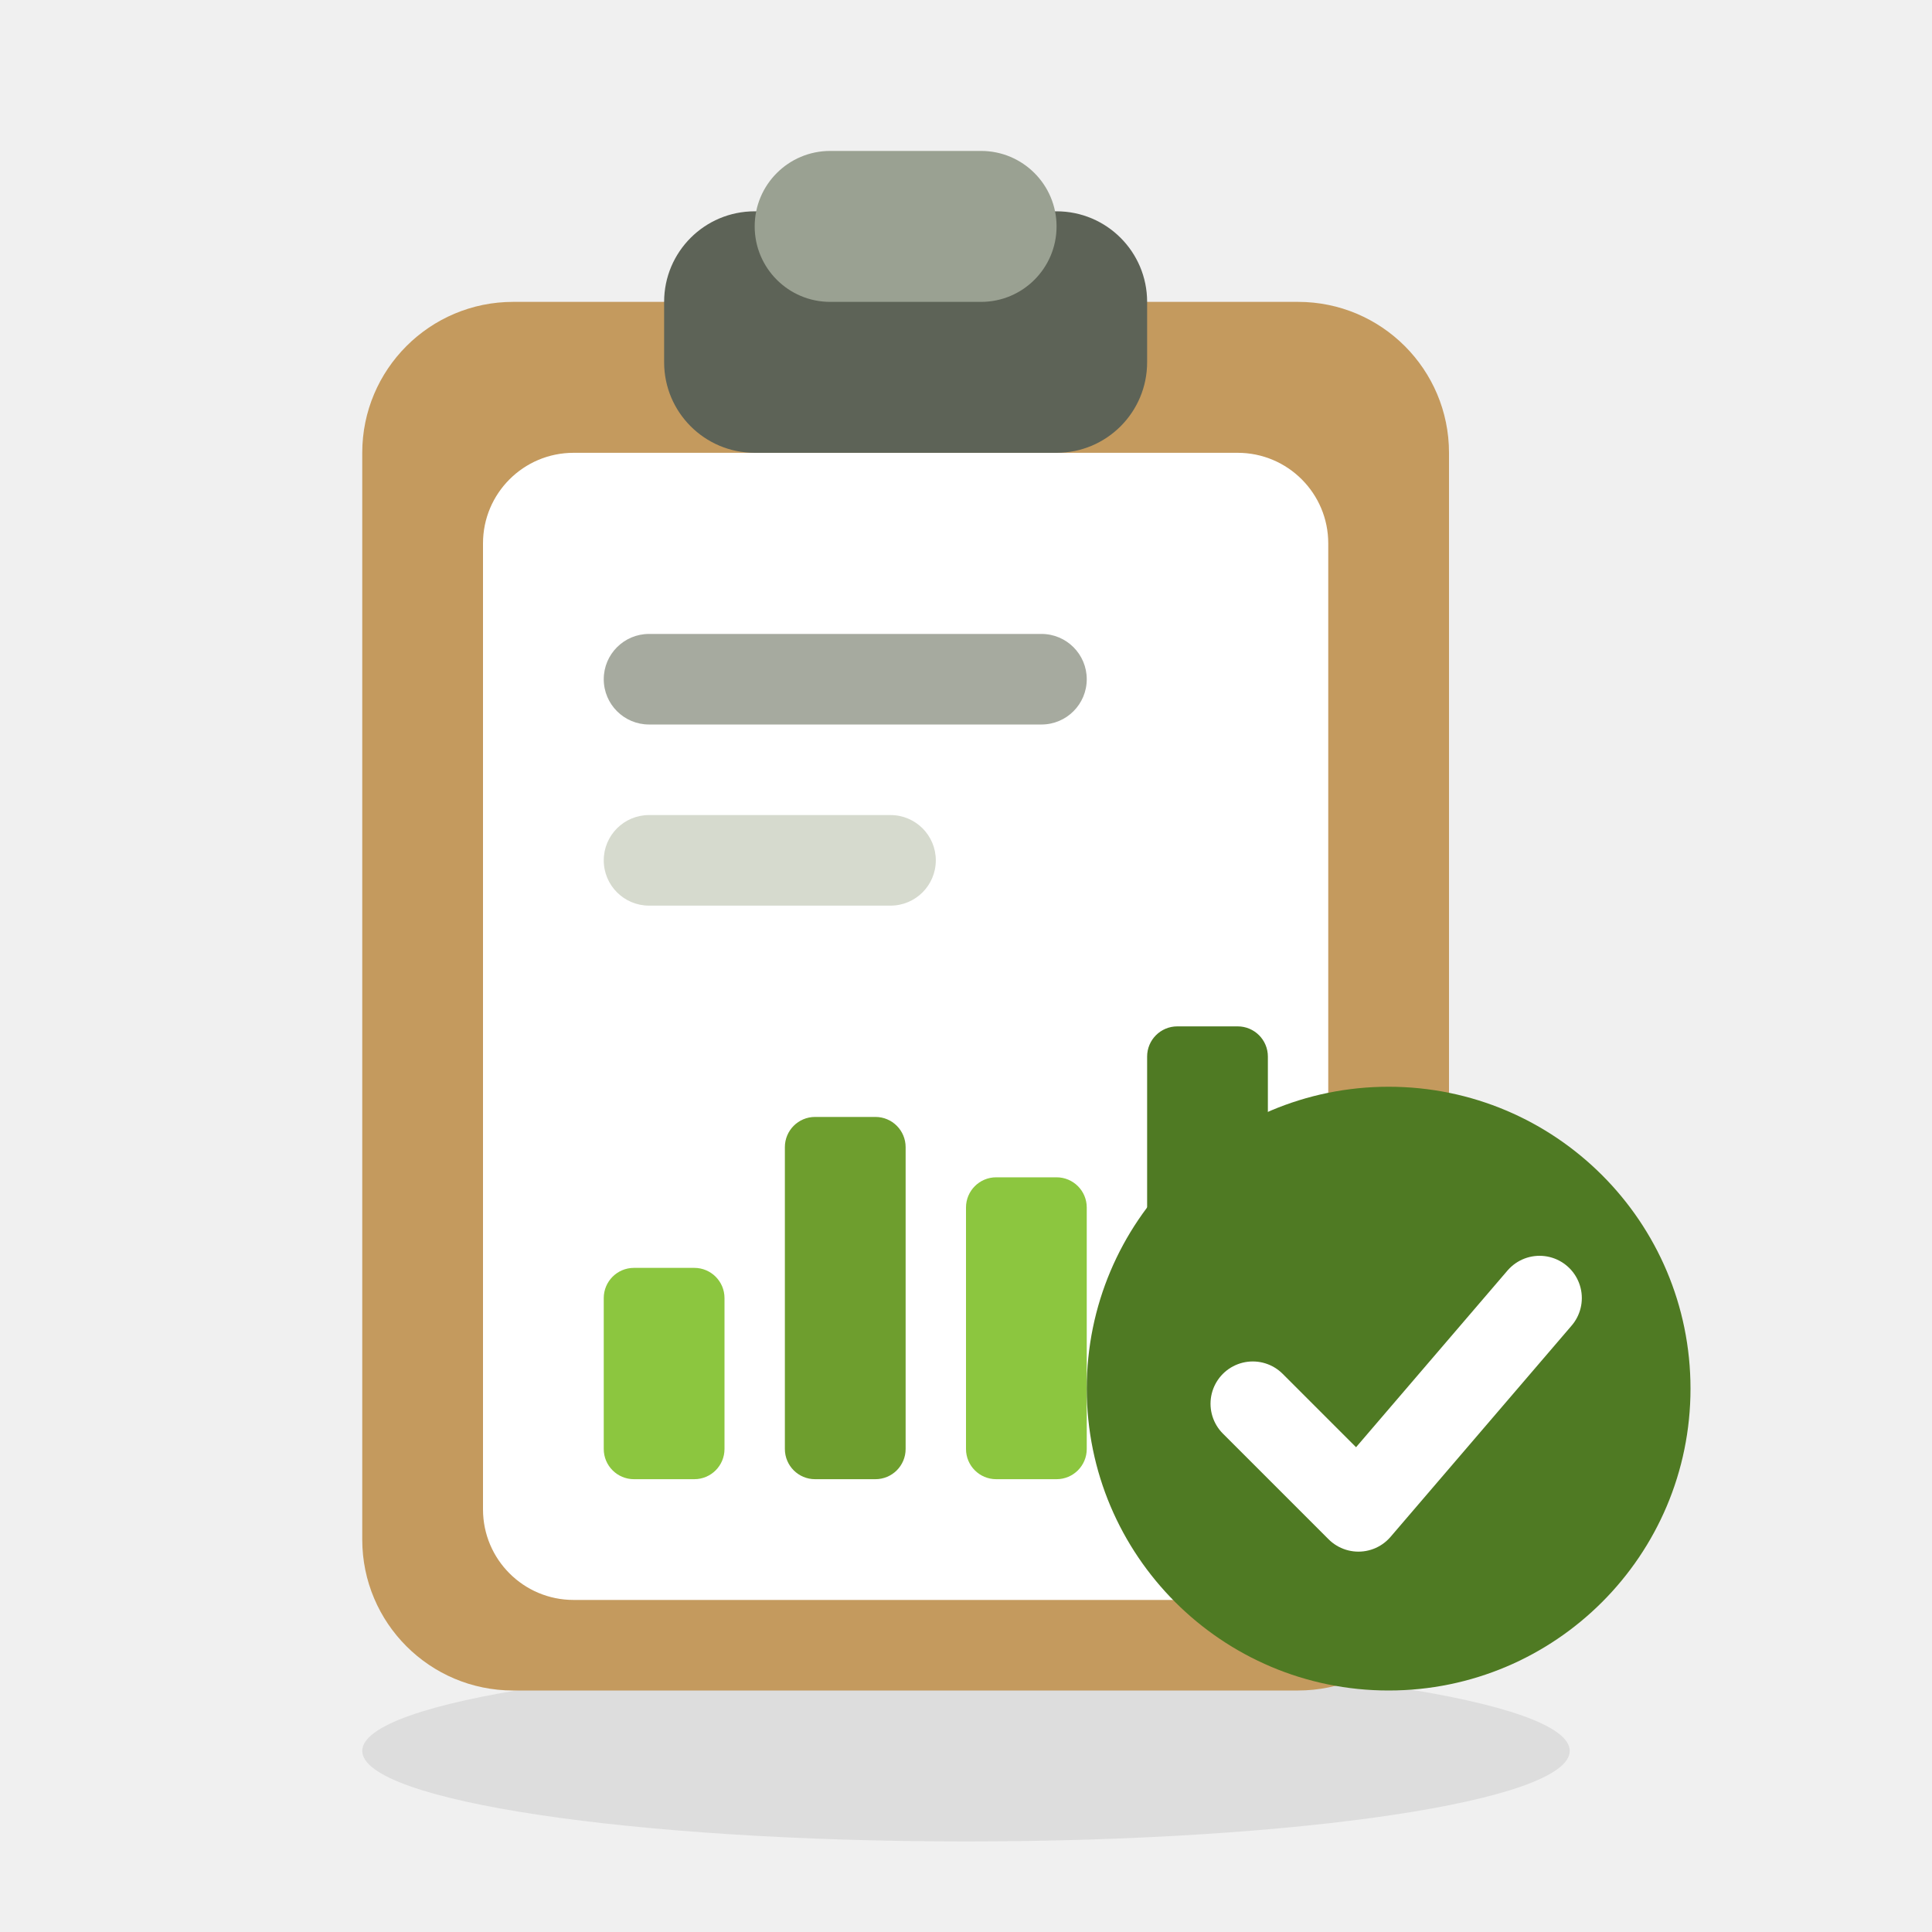
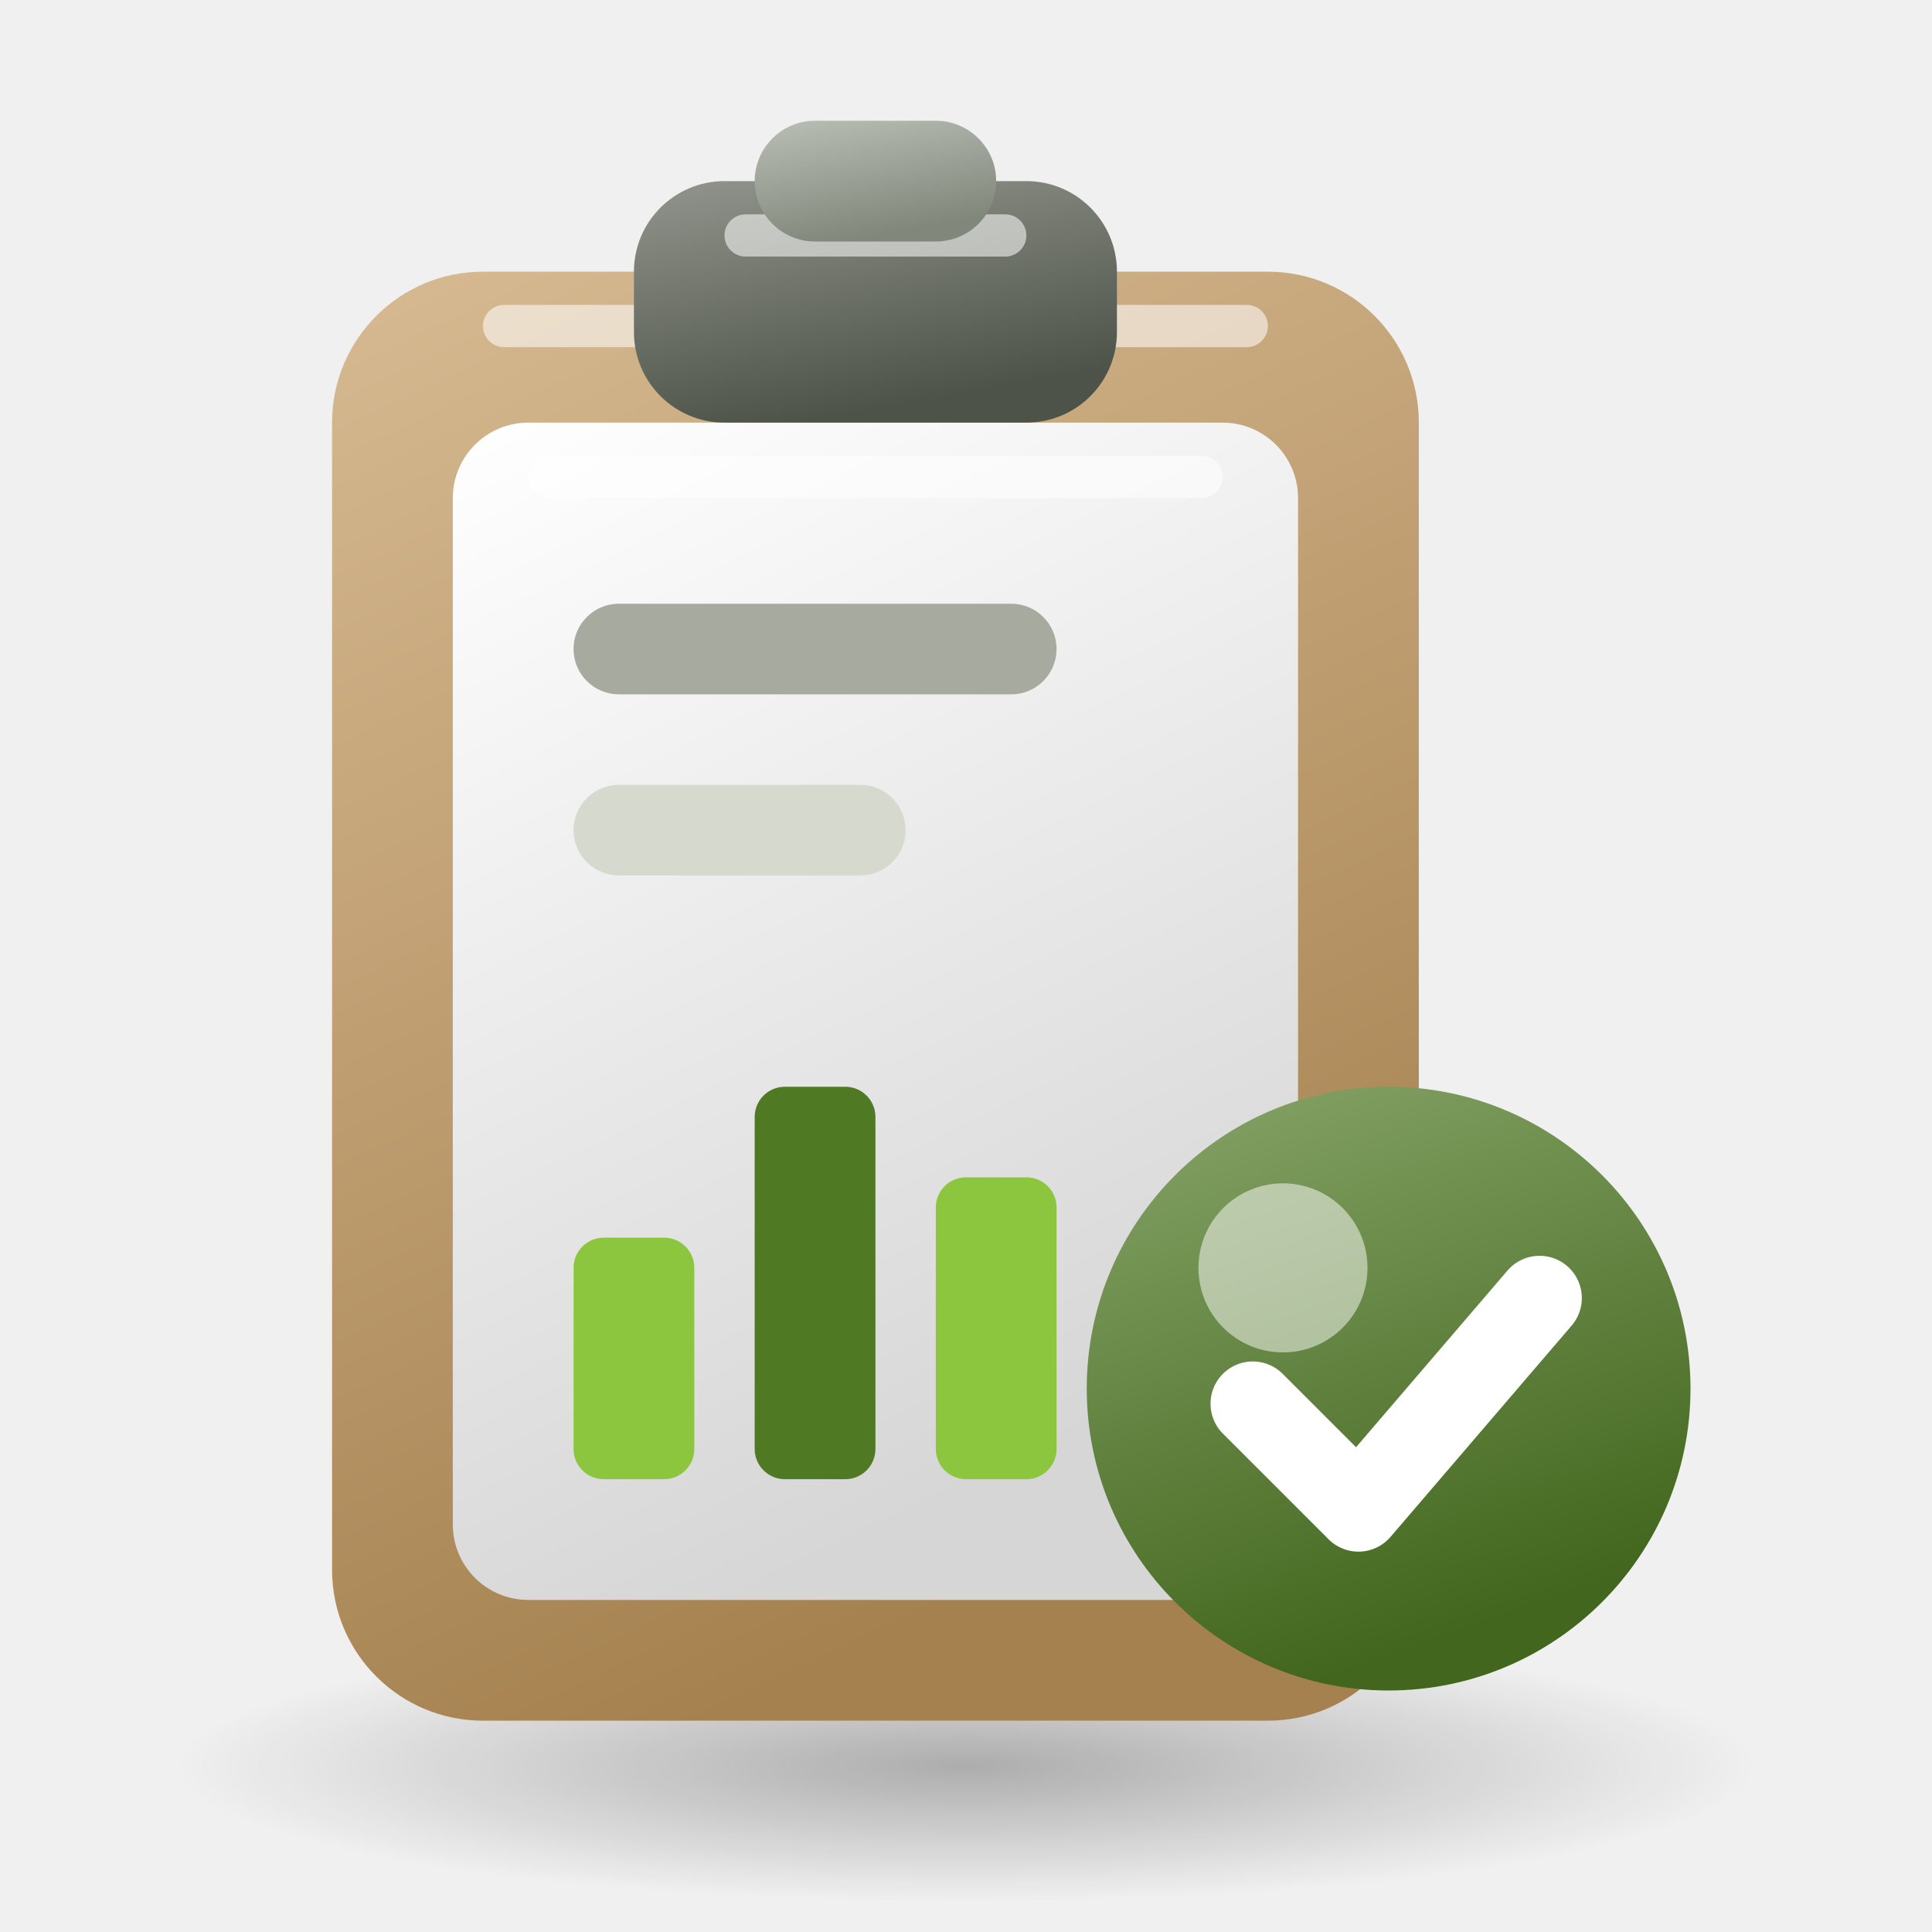
<svg xmlns="http://www.w3.org/2000/svg" viewBox="0 0 64 64">
-   <ellipse cx="32" cy="58" rx="20" ry="3" fill="#000000" opacity="0.08" />
-   <rect x="12" y="10" width="36" height="46" rx="5" fill="#C49A5E" />
-   <rect x="16" y="15" width="28" height="38" rx="3" fill="#FFFFFF" />
-   <rect x="22" y="7" width="16" height="8" rx="3" fill="#5D6357" />
-   <rect x="25" y="5" width="10" height="5" rx="2.5" fill="#9AA192" />
-   <rect x="20" y="21" width="16" height="3" rx="1.5" fill="#A6AA9F" />
-   <rect x="20" y="27" width="11" height="3" rx="1.5" fill="#D6DACE" />
-   <rect x="20" y="42" width="4" height="7" rx="1" fill="#8CC63F" />
-   <rect x="26" y="37" width="4" height="12" rx="1" fill="#6E9E2E" />
-   <rect x="32" y="39" width="4" height="10" rx="1" fill="#8CC63F" />
-   <rect x="38" y="34" width="4" height="15" rx="1" fill="#4F7A23" />
-   <circle cx="46" cy="46" r="10" fill="#4F7A23" />
-   <path d="M41.5 46.5L45 50L51 43" stroke="#FFFFFF" stroke-width="2.8" stroke-linecap="round" stroke-linejoin="round" fill="none" />
+   <defs>
+     <radialGradient id="report-sh" cx="0.5" cy="0.5" r="0.5">
+       <stop offset="0" stop-color="#000000" stop-opacity="0.28" />
+       <stop offset="1" stop-color="#000000" stop-opacity="0" />
+     </radialGradient>
+     <linearGradient id="report-g0" x1="0" y1="0" x2="0.35" y2="1">
+       <stop offset="0" stop-color="#D7BA92" />
+       <stop offset="1" stop-color="#A5814F" />
+     </linearGradient>
+     <linearGradient id="report-g1" x1="0" y1="0" x2="0.35" y2="1">
+       <stop offset="0" stop-color="#FFFFFF" />
+       <stop offset="1" stop-color="#D6D6D6" />
+     </linearGradient>
+     <linearGradient id="report-g2" x1="0" y1="0" x2="0.35" y2="1">
+       <stop offset="0" stop-color="#91958D" />
+       <stop offset="1" stop-color="#4E5349" />
+     </linearGradient>
+     <linearGradient id="report-g3" x1="0" y1="0" x2="0.35" y2="1">
+       <stop offset="0" stop-color="#BABFB5" />
+       <stop offset="1" stop-color="#81877B" />
+     </linearGradient>
+     <linearGradient id="report-g4" x1="0" y1="0" x2="0.35" y2="1">
+       <stop offset="0" stop-color="#87A569" />
+       <stop offset="1" stop-color="#42661D" />
+     </linearGradient>
+   </defs>
+   <ellipse cx="32" cy="58.5" rx="26" ry="4.5" fill="url(#report-sh)" />
+   <rect x="11" y="9" width="36" height="48" rx="5" fill="url(#report-g0)" />
+   <rect x="16" y="10.1" width="26" height="1.4" rx="0.7" fill="#FFFFFF" opacity="0.55" />
+   <rect x="15" y="14" width="28" height="39" rx="2.5" fill="url(#report-g1)" />
+   <rect x="17.5" y="15.1" width="23" height="1.4" rx="0.7" fill="#FFFFFF" opacity="0.55" />
+   <rect x="19" y="20" width="16" height="3" rx="1.5" fill="#A6AA9F" />
+   <rect x="19" y="26" width="11" height="3" rx="1.5" fill="#D6DACE" />
+   <rect x="19" y="41" width="4" height="8" rx="1" fill="#8CC63F" />
+   <rect x="25" y="36" width="4" height="13" rx="1" fill="#4F7A23" />
+   <rect x="31" y="39" width="4" height="10" rx="1" fill="#8CC63F" />
+   <rect x="21" y="6" width="16" height="8" rx="3" fill="url(#report-g2)" />
+   <rect x="24" y="7.1" width="10" height="1.4" rx="0.7" fill="#FFFFFF" opacity="0.55" />
+   <rect x="25" y="4" width="8" height="4" rx="2" fill="url(#report-g3)" />
+   <circle cx="46" cy="46" r="10" fill="url(#report-g4)" />
+   <circle cx="42.5" cy="42" r="2.8" fill="#FFFFFF" opacity="0.5" />
+   <path d="M41.5 46.5L45 50L51 43" fill="none" stroke="#FFFFFF" stroke-width="2.8" stroke-linecap="round" stroke-linejoin="round" />
</svg>
